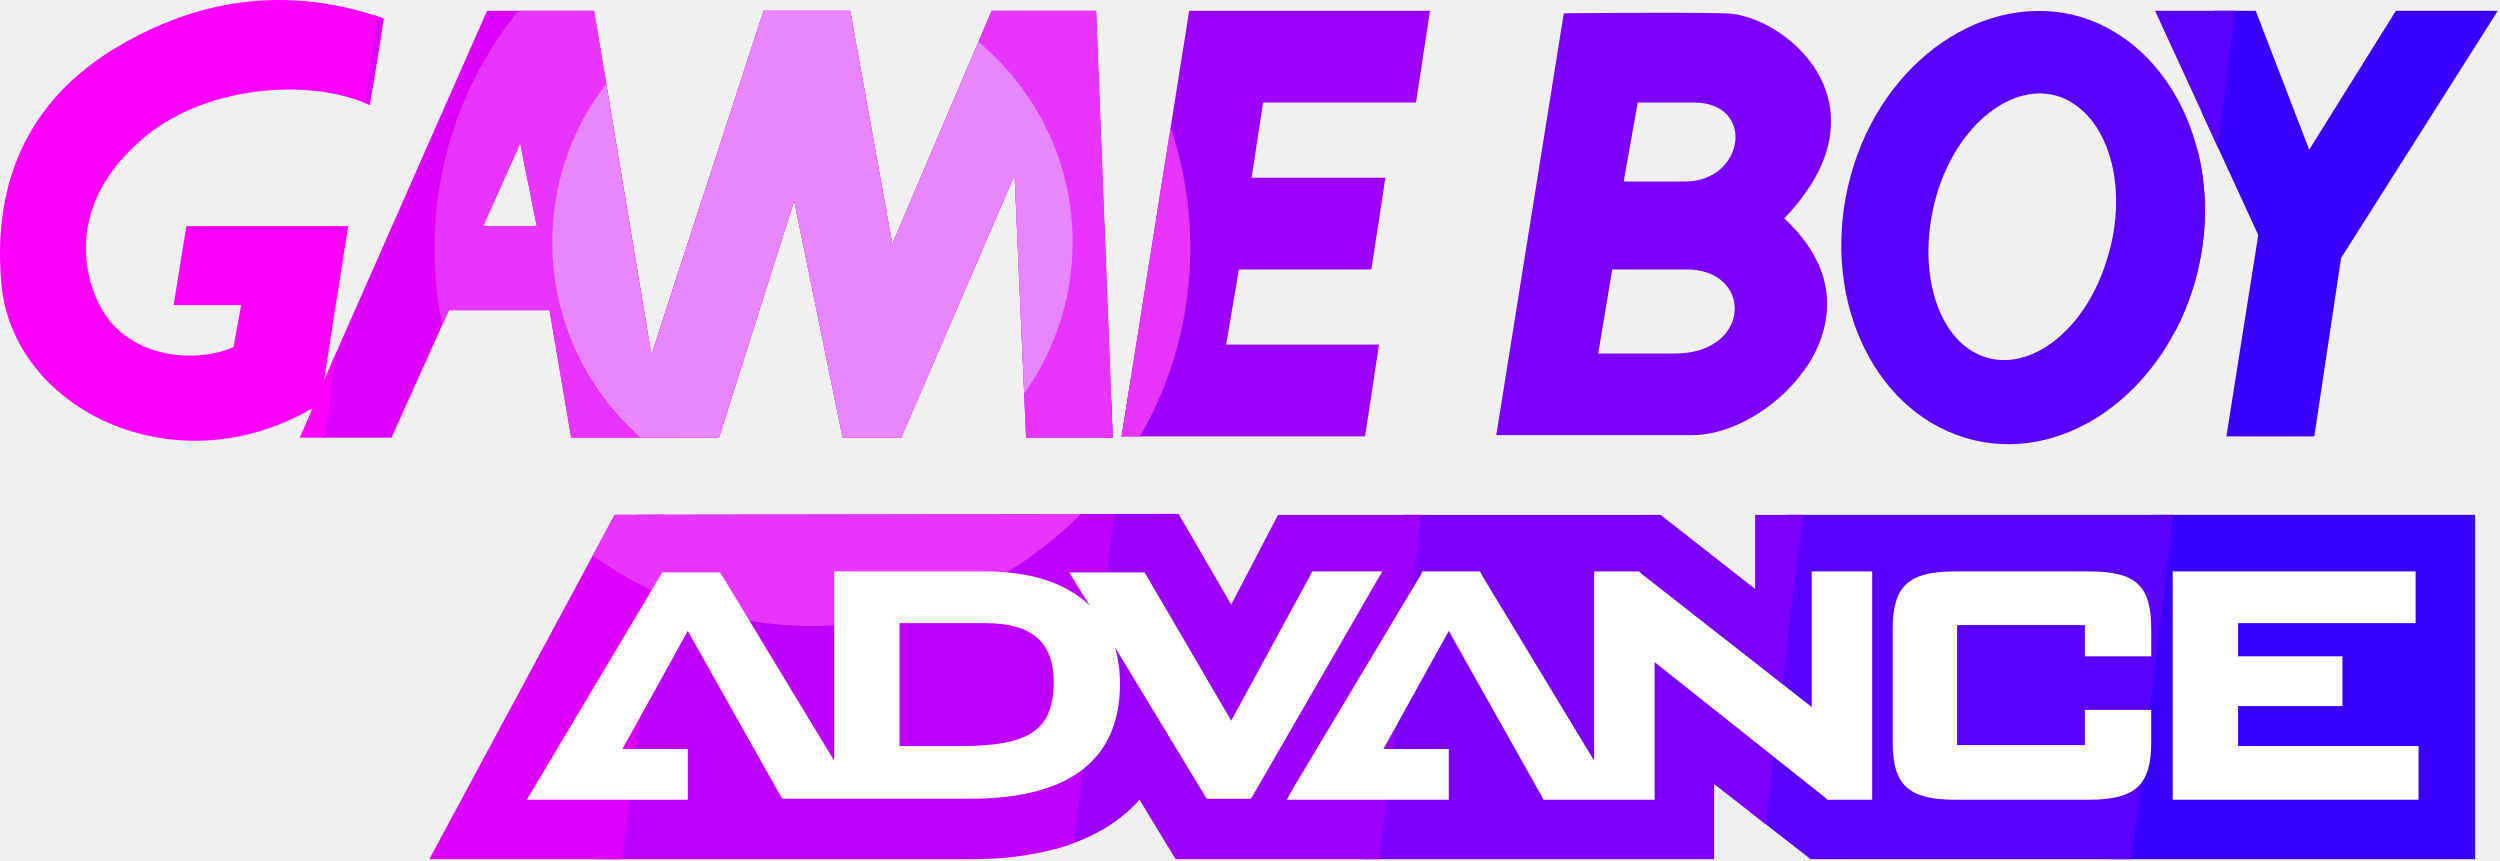
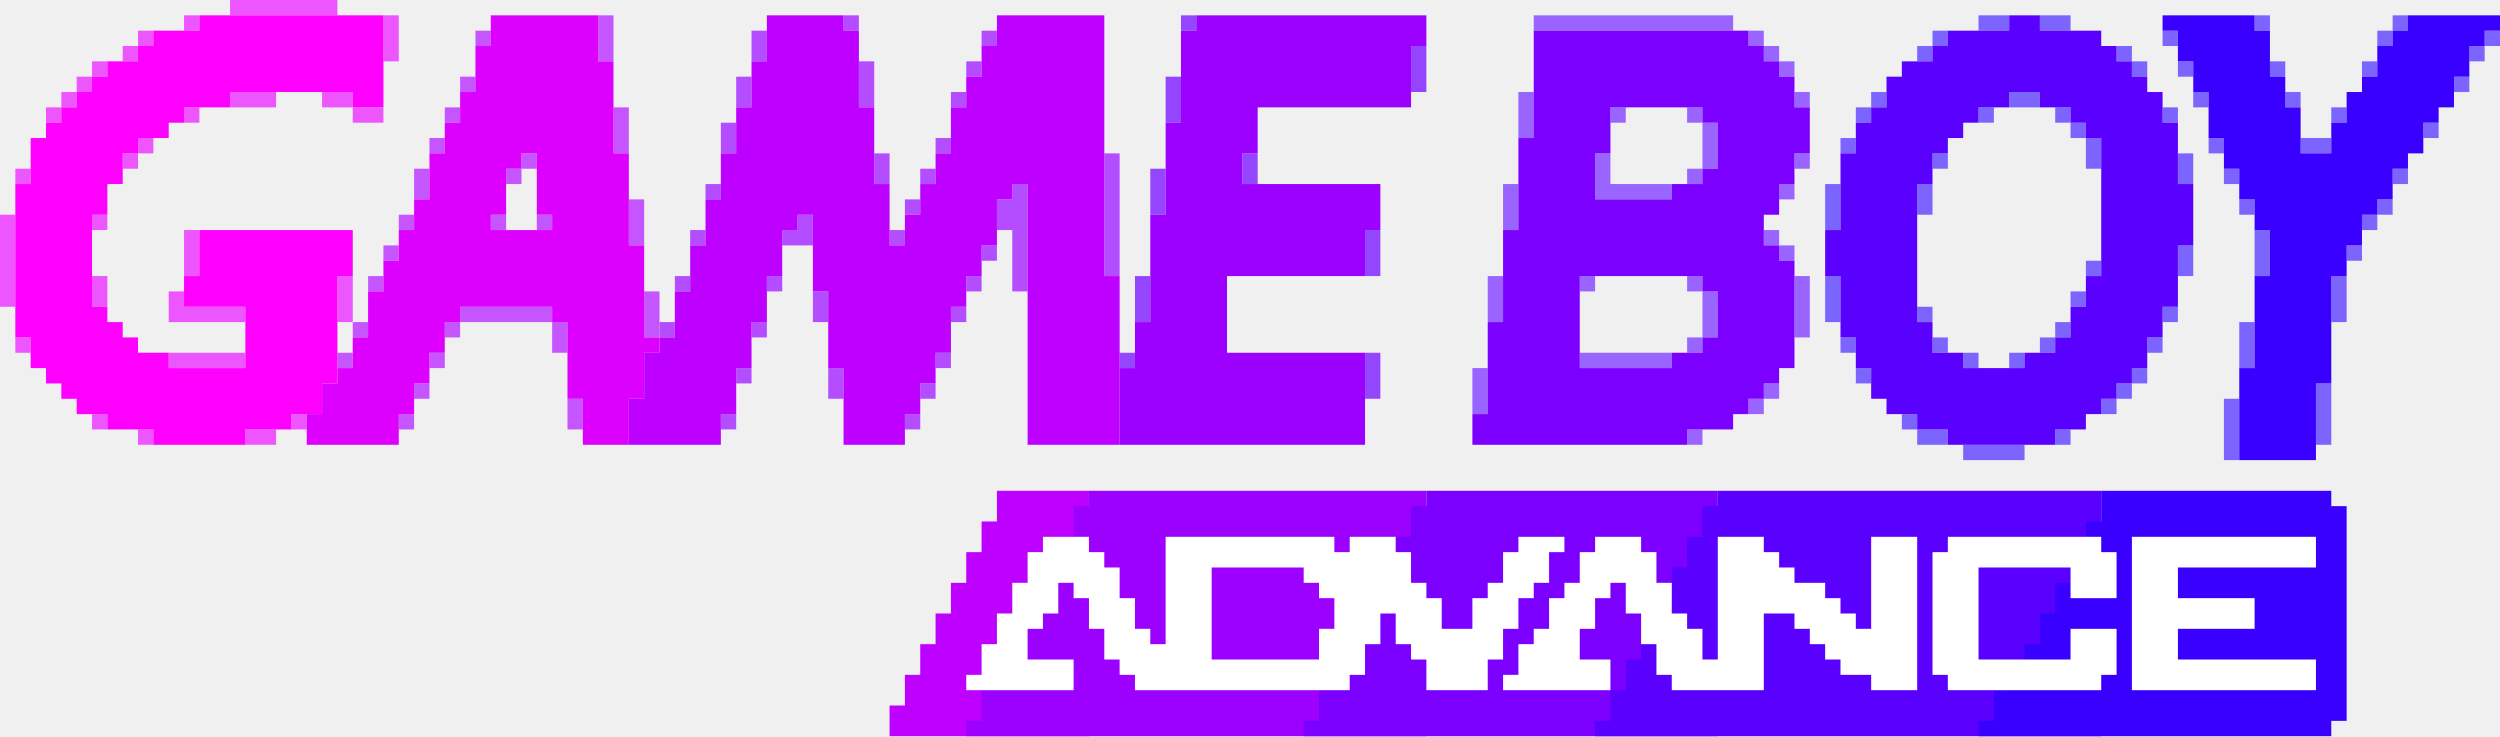
- <svg xmlns="http://www.w3.org/2000/svg" viewBox="0 0 561 193">
-   <g id="primary">
-     <path style="fill:#3900ff;" d="M473.669,192.811l9.423,-77.282l72.327,0l-0,77.282l-81.75,-0Zm19.416,-159.247c2.115,8.2 2.34,17.355 0.226,26.615c-1.157,5.068 -2.929,9.807 -5.192,14.119l4.966,-40.734Zm3.797,-31.144l9.296,-0l12.009,31.167l19.444,-31.167l22.875,-0l-35.17,55.472l-6.005,40.031l-19.73,0l7.149,-45.178l-12.652,-27.49l2.784,-22.835Z" />
-     <path style="fill:#5a00ff;" d="M392.808,182.294l8.14,-66.765l86.784,0l-9.422,77.282l-71.981,-0l-13.521,-10.517Zm15.047,-123.414c3.975,8.602 1.92,17.205 -2.94,24.114l2.94,-24.114Zm89.912,-25.654l-14.178,-30.806l17.934,-0l-3.756,30.806Zm-32.764,-29.948c21.445,5.147 34.312,30.595 28.308,56.901c-6.005,26.307 -28.594,43.749 -50.325,38.602c-21.732,-5.147 -34.313,-30.595 -28.308,-56.902c6.004,-26.306 28.593,-43.462 50.325,-38.601Zm7.434,56.044c5.433,-15.727 1.43,-32.311 -9.15,-37.172c-10.294,-4.575 -23.161,4.575 -28.308,20.301c-5.147,16.013 -1.143,32.597 9.15,37.172c10.294,4.575 23.161,-4.575 28.308,-20.301Z" />
-     <path style="fill:#7b00ff;" d="M305.833,192.811l9.423,-77.282l57.359,0l21.236,16.639l-0,-16.639l10.779,0l-8.459,69.38l-11.515,-8.956l-0,16.858l-78.823,-0Zm81.395,-189.819c13.153,0.286 37.743,20.301 13.153,46.036c24.019,22.017 -2.574,48.609 -20.588,48.609l-44.034,0l15.154,-94.645l-0.285,-0c-0,-0 26.02,-0.286 36.6,-0Zm-11.438,76.345c17.442,0 17.728,-19.158 2.288,-18.872l-16.299,0l-3.145,18.872l17.156,0Zm2.288,-38.601c13.439,-0 16.012,-17.729 2.001,-17.729l-12.581,0l-3.145,17.729l13.725,-0Z" />
-     <path style="fill:#9c00ff;" d="M248.155,98.209l1.165,-9.559l0.371,9.559l-1.536,0Zm-2.089,17.133l18.398,-0.032l11.822,20.361l10.509,-20.142l32.199,0l-9.423,77.282l-45.763,-0l-8.101,-13.355c-4.064,4.607 -10.141,8.626 -18.802,11.021l9.161,-75.135Zm5.627,-17.419l15.155,-95.503l54.042,-0l-3.145,20.587l-34.313,0l-2.573,16.871l30.023,-0l-3.145,20.587l-29.738,0l-2.859,16.871l34.312,-0l-3.145,20.587l-54.614,0Z" />
-     <path style="fill:#bd00ff;" d="M145.023,98.209l2.928,-24.013l23.393,-71.776l19.444,-0l9.436,52.327l22.303,-52.327l23.447,-0l3.717,95.789l-19.443,0l-2.574,-58.903l-25.448,58.903l-13.153,0l-10.866,-53.184l-16.87,53.184l-16.314,0Zm107.123,-0.286l-0.453,0l1.956,-12.328l-1.503,12.328Zm-109.234,17.598l107.111,-0.186l-8.999,73.814c-6.116,2.275 -13.755,3.662 -23.191,3.662l-84.344,-0l9.423,-77.29Z" />
-     <path style="fill:#de00ff;" d="M81.473,22.934l2.384,-19.553c0.755,0.237 1.514,0.489 2.278,0.755c-1.43,9.435 -3.145,19.443 -3.145,19.443c-0.493,-0.226 -0.999,-0.441 -1.517,-0.645Zm-3.549,29.113l0.159,-1.304l0.046,0l-0.205,1.304Zm-5.628,46.162l2.015,-16.526l34.985,-79.263l24.019,-0l12.867,77.203l11.558,-35.461l-6.59,54.047l-22.982,0l-4.861,-28.594l-22.589,0l-12.867,28.594l-15.555,0Zm67.32,94.602l-43.288,-0l41.596,-77.282l11.117,-0.019l-9.425,77.301Zm-31.178,-142.068l12.009,0l-3.717,-18.586l-8.292,18.586Z" />
-     <path style="fill:#f0f;" d="M72.971,98.209l-5.708,0l2.859,-6.576c0,-0 -0.286,-0 -0.572,0.286c-30.595,17.442 -66.337,-0 -69.197,-27.736c-2.287,-24.019 6.577,-41.747 25.163,-53.185c13.441,-8.12 33.462,-15.692 58.991,-7.41l-2.391,19.608c-13.839,-5.819 -36.871,-3.655 -50.309,8.104c-16.871,14.582 -13.153,30.595 -9.15,37.743c6.29,11.438 21.159,12.582 29.737,8.865l1.716,-9.436l-15.155,-0l2.859,-17.729l36.315,0l-5.433,34.599l2.547,-5.771l-2.272,18.638Z" />
+ <svg xmlns="http://www.w3.org/2000/svg" width="100%" height="100%" viewBox="0 0 377 111">
+   <g id="GAMEBOY">
+     <g id="gb-aliasing">
+       <path style="fill:#ed55ff;" d="M60.135,9.252l-2.313,-0l0,-6.939l2.313,-0l-0,6.939Zm-39.319,-2.313l-0,2.313l-2.313,-0l0,-2.313l2.313,-0Zm-0,-0l-0,-2.313l2.313,-0l-0,2.313l-2.313,-0Zm-9.252,6.938l0,-2.313l2.313,0l0,2.313l-2.313,0Zm-2.312,2.313l-0,-2.313l2.312,0l0,2.313l-2.312,0Zm-0,0l-0,2.313l-2.313,0l-0,-2.313l2.313,0Zm4.625,-4.626l0,-2.312l2.313,-0l0,2.312l-2.313,0Zm39.319,4.626l-4.625,0l-0,-2.313l4.625,0l0,2.313Zm0,0l4.626,0l0,2.313l-4.626,0l0,-2.313Zm-32.38,6.939l-0,-2.313l2.313,-0l-0,2.313l-2.313,-0Zm-0,-0l-0,2.313l-2.313,-0l0,-2.313l2.313,-0Zm-18.503,23.129l-2.313,-0l-0,-13.878l2.313,0l-0,13.878Zm27.754,-4.626l-2.312,-0l-0,-6.939l2.312,0l0,6.939Zm-13.877,4.626l-2.313,-0l0,-4.626l2.313,-0l0,4.626Zm37.006,2.313l-2.313,-0l0,-6.939l2.313,-0l0,6.939Zm-25.441,-2.313l9.251,-0l0,2.313l-11.564,-0l-0,-4.626l2.313,-0l-0,2.313Zm6.938,-43.945l0,-2.313l16.19,0l0,2.313l-16.19,-0Zm-6.938,2.313l-0,-2.313l2.312,-0l0,2.313l-2.312,-0Zm6.938,11.564l0,-2.313l6.939,0l-0,2.313l-6.939,0Zm-6.938,2.313l-0,-2.313l2.312,0l0,2.313l-2.312,0Zm-25.442,9.252l-0,-2.313l2.313,-0l-0,2.313l-2.313,-0Zm11.564,6.938l0,-2.313l2.313,0l0,2.313l-2.313,0Zm-11.564,18.503l-0,-2.313l2.313,0l-0,2.313l-2.313,0Zm23.129,2.313l-0,-2.313l11.564,0l0,2.313l-11.564,0Zm-11.565,9.252l0,-2.313l2.313,-0l0,2.313l-2.313,-0Zm30.068,-0l-0,-2.313l2.313,-0l-0,2.313l-2.313,-0Zm-23.129,2.313l-0,-2.313l2.313,-0l-0,2.313l-2.313,-0Zm16.19,-0l0,-2.313l4.626,-0l-0,2.313l-4.626,-0Z" />
+       <path style="fill:#c555ff;" d="M92.515,9.252l-2.313,-0l0,-6.939l2.313,-0l0,6.939Zm2.313,13.877l-2.313,-0l0,-6.939l2.313,0l0,6.939Zm-16.19,2.313l0,2.313l-2.313,-0l0,-2.313l2.313,-0Zm0,-0l0,-2.313l2.313,-0l-0,2.313l-2.313,-0Zm-13.877,4.625l-2.313,0l-0,-4.625l2.313,-0l-0,4.625Zm32.38,6.939l-2.313,0l0,-6.939l2.313,0l0,6.939Zm2.313,13.877l-2.313,0l0,-6.938l2.313,-0l-0,6.938Zm-30.067,-2.312l-0,2.312l-2.313,0l-0,-2.312l2.313,-0Zm13.877,-0l2.313,-0l-0,4.625l-2.313,0l-0,-4.625Zm-13.877,-0l-0,-2.313l13.877,-0l-0,2.313l-13.877,-0Zm18.503,16.19l-2.313,-0l-0,-4.626l2.313,-0l-0,4.626Zm-16.191,-57.822l0,-2.313l2.313,-0l0,2.313l-2.313,-0Zm-2.312,6.938l-0,-2.313l2.312,0l0,2.313l-2.312,0Zm-2.313,4.626l-0,-2.313l2.313,0l-0,2.313l-2.313,0Zm-2.313,4.626l-0,-2.313l2.313,-0l-0,2.313l-2.313,-0Zm-4.626,11.564l-0,-2.313l2.313,0l-0,2.313l-2.313,0Zm13.877,0l0,-2.313l2.313,0l0,2.313l-2.313,0Zm6.939,0l-0,-2.313l2.313,0l-0,2.313l-2.313,0Zm-23.129,4.626l0,-2.313l2.313,0l-0,2.313l-2.313,0Zm-2.313,4.626l0,-2.313l2.313,-0l0,2.313l-2.313,-0Zm-2.313,6.938l0,-2.312l2.313,-0l0,2.312l-2.313,0Zm-2.313,4.626l0,-2.313l2.313,0l0,2.313l-2.313,0Zm13.878,0l-0,-2.313l2.313,0l-0,2.313l-2.313,0Zm-2.313,4.626l-0,-2.313l2.313,0l-0,2.313l-2.313,-0Zm-2.313,4.626l-0,-2.313l2.313,-0l-0,2.313l-2.313,-0Z" />
+       <path style="fill:#b44dff;" d="M115.644,9.252l-2.313,-0l0,-4.626l2.313,-0l0,4.626Zm16.19,6.938l-2.313,0l0,-6.938l2.313,-0l0,6.938Zm-18.503,0l-2.313,0l0,-4.626l2.313,0l0,4.626Zm-2.313,6.939l-2.312,-0l-0,-4.626l2.312,0l0,4.626Zm23.129,4.626l-2.313,-0l0,-4.626l2.313,-0l0,4.626Zm34.693,13.877l-2.312,-0l-0,-18.503l2.312,-0l0,18.503Zm-16.19,-11.565l0,-2.312l2.313,-0l0,16.19l-2.313,-0l0,-9.252l-2.313,0l0,-4.626l2.313,0Zm-32.38,4.626l-0,-2.313l2.313,0l-0,4.626l-4.626,0l0,-2.313l2.313,0Zm4.626,13.878l-2.313,-0l-0,-4.626l2.313,-0l-0,4.626Zm2.313,11.564l-2.313,-0l-0,-4.626l2.313,0l-0,4.626Zm-0,-55.509l-0,-2.313l2.312,-0l0,2.313l-2.312,-0Zm20.816,2.313l-0,-2.313l2.312,-0l0,2.313l-2.312,-0Zm-2.313,4.625l-0,-2.312l2.313,-0l-0,2.312l-2.313,0Zm-2.313,4.626l-0,-2.313l2.313,0l-0,2.313l-2.313,0Zm-2.313,6.939l-0,-2.313l2.313,-0l-0,2.313l-2.313,-0Zm-2.313,4.626l0,-2.313l2.313,-0l-0,2.313l-2.313,-0Zm-32.38,2.312l-0,-2.312l2.313,-0l-0,2.312l-2.313,0Zm30.067,2.313l0,-2.313l2.313,0l0,2.313l-2.313,0Zm-32.38,4.626l-0,-2.313l2.313,0l-0,2.313l-2.313,0Zm30.067,0l0,-2.313l2.313,0l0,2.313l-2.313,0Zm13.878,2.313l-0,-2.313l2.312,0l0,2.313l-2.312,0Zm-46.258,4.626l-0,-2.313l2.313,-0l-0,2.313l-2.313,-0Zm13.877,-0l0,-2.313l2.313,-0l0,2.313l-2.313,-0Zm30.068,-0l-0,-2.313l2.313,-0l-0,2.313l-2.313,-0Zm-2.313,4.626l-0,-2.313l2.313,-0l-0,2.313l-2.313,-0Zm-43.945,2.312l-0,-2.312l2.313,-0l-0,2.312l-2.313,0Zm13.877,0l0,-2.312l2.313,-0l0,2.312l-2.313,0Zm27.755,4.626l-0,-2.313l2.313,0l-0,2.313l-2.313,0Zm-30.068,2.313l0,-2.313l2.313,0l0,2.313l-2.313,0Zm27.755,2.313l0,-2.313l2.313,0l-0,2.313l-2.313,-0Zm-30.067,4.626l-0,-2.313l2.312,-0l0,2.313l-2.312,-0Zm27.754,-0l0,-2.313l2.313,-0l0,2.313l-2.313,-0Z" />
+       <path style="fill:#9446ff;" d="M215.098,13.877l-2.313,0l0,-6.938l2.313,-0l0,6.938Zm-37.006,4.626l-2.313,0l0,-6.939l2.313,0l0,6.939Zm11.564,9.252l-2.312,-0l-0,-4.626l2.312,-0l0,4.626Zm-13.877,4.625l-2.313,0l0,-6.938l2.313,-0l0,6.938Zm32.381,9.252l-2.313,-0l-0,-6.939l2.313,0l-0,6.939Zm-34.694,6.939l-2.313,-0l0,-6.939l2.313,-0l0,6.939Zm34.694,11.564l-2.313,-0l-0,-6.939l2.313,0l-0,6.939Zm-30.068,-55.509l0,-2.313l2.313,-0l-0,2.313l-2.313,-0Zm-9.252,50.883l0,-2.313l2.313,0l0,2.313l-2.313,0Z" />
+       <path style="fill:#9964ff;" d="M265.982,6.939l2.312,-0l0,2.313l-2.312,-0l-0,-2.313Zm2.312,2.313l2.313,-0l0,2.312l-2.313,0l0,-2.312Zm-2.312,-2.313l-2.313,-0l-0,-2.313l2.313,-0l-0,2.313Zm-34.694,13.877l-2.313,-0l0,-6.939l2.313,0l0,6.939Zm25.442,-2.313l-2.313,0l0,-2.313l2.313,0l0,2.313Zm0,6.939l0,2.313l-2.313,-0l0,-2.313l2.313,-0Zm0,-6.939l2.313,0l-0,6.939l-2.313,-0l0,-6.939Zm-13.877,9.252l9.251,-0l0,2.312l-11.564,0l-0,-6.938l2.313,-0l-0,4.626Zm-13.878,6.938l-2.312,0l-0,-6.938l2.312,-0l0,6.938Zm39.319,2.313l-2.312,0l-0,-2.313l2.312,0l0,2.313Zm0,0l2.313,0l0,2.313l-2.313,0l0,-2.313Zm-41.631,11.565l-2.313,-0l-0,-6.939l2.313,-0l-0,6.939Zm30.067,-4.626l-2.313,-0l0,-2.313l2.313,-0l0,2.313Zm0,6.938l0,2.313l-2.313,0l0,-2.313l2.313,0Zm0,-6.938l2.313,-0l-0,6.938l-2.313,0l0,-6.938Zm16.19,6.938l-2.313,0l0,-9.251l2.313,-0l0,9.251Zm-48.57,11.565l-2.313,-0l-0,-6.939l2.313,0l-0,6.939Zm41.632,-2.313l-0,2.313l-2.313,-0l-0,-2.313l2.313,-0Zm-0,-0l-0,-2.313l2.312,0l0,2.313l-2.312,-0Zm-34.694,-55.509l0,-2.313l30.068,-0l-0,2.313l-30.068,-0Zm39.319,11.564l0,-2.313l2.313,0l0,2.313l-2.313,0Zm-27.754,2.313l-0,-2.313l2.313,0l-0,2.313l-2.313,0Zm27.754,6.939l0,-2.313l2.313,-0l0,2.313l-2.313,-0Zm-2.313,4.625l0,-2.312l2.313,-0l0,2.312l-2.313,0Zm-30.067,13.878l-0,-2.313l2.313,-0l-0,2.313l-2.313,-0Zm-0,11.564l-0,-2.313l13.877,0l0,2.313l-13.877,0Zm16.19,11.565l0,-2.313l2.313,-0l0,2.313l-2.313,-0Z" />
+       <path style="fill:#7c64ff;" d="M360.81,4.626l-0,-2.313l2.313,-0l-0,2.313l-2.313,-0Zm-0,-0l-0,2.313l-2.313,-0l-0,-2.313l2.313,-0Zm-69.387,2.313l0,2.313l-2.313,-0l0,-2.313l2.313,-0Zm0,-0l0,-2.313l2.313,-0l0,2.313l-2.313,-0Zm83.264,-0l0,-2.313l2.313,-0l-0,2.313l-2.313,-0Zm0,-0l0,2.313l-2.313,-0l0,-2.313l2.313,-0Zm-53.196,2.313l2.313,-0l-0,2.312l-2.313,0l-0,-2.312Zm-0,-0l-2.313,-0l-0,-2.313l2.313,-0l-0,2.313Zm-39.319,6.938l-0,-2.313l2.313,0l-0,2.313l-2.313,0Zm-0,0l-0,2.313l-2.313,0l-0,-2.313l2.313,0Zm32.38,4.626l2.313,-0l0,4.626l-2.313,-0l0,-4.626Zm-2.313,-2.313l2.313,0l0,2.313l-2.313,-0l0,-2.313Zm0,0l-2.313,0l0,-2.313l2.313,0l0,2.313Zm18.503,9.252l-2.313,-0l0,-4.626l2.313,-0l0,4.626Zm-53.196,6.938l-2.313,0l0,-6.938l2.313,-0l0,6.938Zm13.877,-2.313l-2.313,0l0,-4.625l2.313,-0l0,4.625Zm67.074,0l-0,2.313l-2.313,0l0,-2.313l2.313,0Zm-0,0l-0,-2.313l2.313,0l-0,2.313l-2.313,0Zm-16.19,9.252l-2.313,-0l-0,-6.939l2.313,0l-0,6.939Zm-11.565,-0l-2.313,-0l0,-4.626l2.313,0l0,4.626Zm-53.196,6.939l-2.313,-0l0,-6.939l2.313,-0l0,6.939Zm76.325,-0l-2.313,-0l0,-6.939l2.313,-0l0,6.939Zm-43.945,2.312l0,2.313l-2.313,0l0,-2.313l2.313,0Zm0,0l0,-2.312l2.313,-0l0,2.312l-2.313,0Zm30.068,4.626l-2.313,0l-0,-6.938l2.313,-0l-0,6.938Zm-20.816,4.626l-0,2.313l-2.313,-0l0,-2.313l2.313,-0Zm2.313,-2.313l-0,-2.313l2.313,0l-0,2.313l-2.313,0Zm-2.313,2.313l-0,-2.313l2.313,0l-0,2.313l-2.313,-0Zm32.38,6.939l-2.313,-0l0,-9.252l2.313,0l0,9.252Zm-13.877,2.313l-2.313,-0l0,-9.252l2.313,-0l-0,9.252Zm-48.571,-4.626l-2.312,-0l-0,-2.313l2.312,-0l0,2.313Zm0,-0l4.626,-0l0,2.313l-4.626,-0l0,-2.313Zm9.252,-60.135l-0,-2.313l4.626,-0l-0,2.313l-4.626,-0Zm9.251,-0l0,-2.313l4.626,-0l0,2.313l-4.626,-0Zm32.381,-0l-0,-2.313l2.313,-0l-0,2.313l-2.313,-0Zm-13.877,2.313l-0,-2.313l2.312,-0l0,2.313l-2.312,-0Zm2.312,4.625l0,-2.312l2.313,-0l0,2.312l-2.313,0Zm13.878,0l-0,-2.312l2.313,-0l-0,2.312l-2.313,0Zm13.877,0l0,-2.312l2.313,-0l-0,2.312l-2.313,0Zm13.877,2.313l0,-2.313l2.313,0l0,2.313l-2.313,0Zm-67.073,2.313l-0,-2.313l4.625,0l0,2.313l-4.625,0Zm27.754,0l0,-2.313l2.313,0l0,2.313l-2.313,0Zm13.878,0l-0,-2.313l2.313,0l-0,2.313l-2.313,0Zm-46.258,2.313l-0,-2.313l2.313,0l-0,2.313l-2.313,0Zm27.755,0l-0,-2.313l2.312,0l0,2.313l-2.312,0Zm25.441,0l0,-2.313l2.313,0l0,2.313l-2.313,0Zm13.878,2.313l-0,-2.313l2.312,0l0,2.313l-2.312,-0Zm-87.89,2.313l0,-2.313l2.313,-0l-0,2.313l-2.313,-0Zm55.509,-0l0,-2.313l2.313,-0l0,2.313l-2.313,-0Zm13.878,-0l-0,-2.313l4.625,-0l0,2.313l-4.625,-0Zm-55.51,2.313l0,-2.313l2.313,-0l0,2.313l-2.313,-0Zm43.945,2.313l0,-2.313l2.313,-0l-0,2.313l-2.313,-0Zm25.442,-0l-0,-2.313l2.313,-0l-0,2.313l-2.313,-0Zm-23.129,4.625l-0,-2.313l2.313,0l-0,2.313l-2.313,0Zm16.19,6.939l0,-2.313l2.313,0l0,2.313l-2.313,0Zm-39.319,2.313l0,-2.313l2.313,0l0,2.313l-2.313,-0Zm-2.313,4.626l0,-2.313l2.313,-0l0,2.313l-2.313,-0Zm-23.129,2.313l0,-2.313l2.313,-0l0,2.313l-2.313,-0Zm37.007,-0l-0,-2.313l2.312,-0l0,2.313l-2.312,-0Zm-48.571,4.625l0,-2.313l2.313,0l-0,2.313l-2.313,0Zm13.877,0l0,-2.313l2.313,0l0,2.313l-2.313,0Zm32.381,0l-0,-2.313l2.313,0l-0,2.313l-2.313,0Zm-27.755,2.313l0,-2.313l2.313,0l-0,2.313l-2.313,0Zm6.939,0l-0,-2.313l2.313,0l-0,2.313l-2.313,0Zm-23.129,2.313l-0,-2.313l2.313,0l-0,2.313l-2.313,0Zm30.067,9.252l0,-2.313l2.313,-0l0,2.313l-2.313,-0Zm-13.877,2.313l0,-2.313l9.252,-0l-0,2.313l-9.252,-0Z" />
+     </g>
+     <g id="gb-txt">
+       <path style="fill:#f0f;" d="M4.626,27.755l-0,-6.939l2.313,-0l-0,-2.313l2.313,0l-0,-2.313l2.312,0l0,-2.313l2.313,0l0,-2.313l2.313,0l0,-2.312l4.626,-0l-0,-2.313l2.313,-0l-0,-2.313l6.938,-0l0,-2.313l27.755,-0l0,13.877l-4.626,0l0,-2.313l-18.503,0l0,2.313l-6.938,0l-0,2.313l-2.313,0l-0,2.313l-4.626,-0l-0,2.313l-2.313,-0l0,4.626l-2.313,-0l0,4.625l-2.313,0l0,13.878l2.313,-0l0,2.313l2.313,-0l0,2.312l2.313,0l-0,2.313l4.626,0l-0,2.313l11.564,0l0,-9.251l-9.251,-0l-0,-4.626l2.312,-0l0,-6.939l23.129,0l0,6.939l-2.313,-0l0,16.19l-2.312,0l-0,4.626l-4.626,-0l-0,2.313l-6.939,-0l0,2.313l-13.877,-0l-0,-2.313l-6.939,-0l0,-2.313l-4.626,-0l0,-2.313l-2.312,-0l-0,-2.313l-2.313,0l-0,-2.313l-2.313,0l-0,-4.626l-2.313,0l-0,-23.128l2.313,-0Z" />
+       <path style="fill:#de00ff;" d="M48.571,62.448l-0,-4.626l2.312,0l0,-2.313l2.313,0l0,-4.626l2.313,0l0,-6.938l2.313,-0l0,-4.626l2.313,0l-0,-4.626l2.313,0l-0,-4.626l2.313,0l-0,-6.938l2.313,-0l-0,-4.626l2.313,0l-0,-4.626l2.312,0l0,-6.938l2.313,-0l0,-4.626l16.19,-0l0,6.939l2.313,-0l0,13.877l2.313,-0l0,13.877l2.313,0l0,13.877l2.313,0l-0,2.313l-2.313,0l0,6.939l-2.313,-0l0,6.939l-6.938,-0l-0,-6.939l-2.313,-0l-0,-11.564l-2.313,-0l-0,-2.313l-13.877,-0l-0,2.313l-2.313,-0l-0,4.625l-2.313,0l-0,4.626l-2.313,0l-0,4.626l-2.313,-0l-0,4.626l-13.877,-0l-0,-4.626l2.313,-0Zm34.693,-27.755l-0,-2.313l-2.313,0l-0,-9.251l-2.313,-0l0,2.313l-2.313,-0l0,6.938l-2.313,0l0,2.313l9.252,0Z" />
+       <path style="fill:#bd00ff;" d="M97.141,60.135l0,-6.939l2.313,0l-0,-2.313l2.313,0l-0,-6.938l2.313,-0l-0,-6.939l2.313,0l-0,-6.939l2.313,0l-0,-6.938l2.312,-0l0,-6.939l2.313,0l0,-6.938l2.313,-0l0,-6.939l11.565,-0l-0,2.313l2.312,-0l0,11.564l2.313,0l0,11.565l2.313,-0l0,9.251l2.313,0l0,-4.626l2.313,0l0,-4.625l2.313,-0l-0,-4.626l2.313,-0l-0,-6.939l2.313,0l-0,-4.626l2.313,0l-0,-4.625l2.312,-0l0,-4.626l16.191,-0l-0,39.319l2.312,-0l0,25.442l-13.877,-0l0,-39.319l-2.313,-0l0,2.312l-2.313,0l0,6.939l-2.312,0l-0,4.626l-2.313,-0l-0,4.626l-2.313,-0l-0,6.938l-2.313,0l-0,4.626l-2.313,0l0,4.626l-2.313,-0l0,4.626l-9.251,-0l-0,-11.565l-2.313,0l-0,-11.564l-2.313,-0l-0,-11.565l-2.313,0l-0,2.313l-2.313,0l0,6.939l-2.313,-0l0,6.939l-2.313,-0l0,6.938l-2.313,0l0,6.939l-2.312,-0l-0,4.626l-13.878,-0l0,-6.939l2.313,-0Z" />
+       <path style="fill:#9c00ff;" d="M171.153,55.509l0,-6.938l2.313,-0l0,-16.191l2.313,0l0,-13.877l2.313,0l0,-13.877l2.313,-0l-0,-2.313l34.693,-0l0,4.626l-2.313,-0l0,9.251l-23.129,0l0,6.939l-2.312,-0l-0,4.626l20.816,-0l-0,6.938l-2.313,0l-0,6.939l-20.816,-0l-0,11.564l20.816,0l-0,13.878l-37.007,-0l0,-11.565l2.313,0Z" />
+       <path style="fill:#7b00ff;" d="M224.35,62.448l-0,-13.877l2.313,-0l-0,-13.878l2.312,0l0,-13.877l2.313,-0l0,-16.19l32.381,-0l-0,2.313l2.313,-0l-0,2.313l2.312,-0l0,2.312l2.313,0l0,4.626l2.313,0l0,6.939l-2.313,-0l0,4.626l-2.313,-0l0,4.625l-2.312,0l-0,4.626l2.312,0l0,2.313l2.313,0l0,16.19l-2.313,0l0,2.313l-2.312,0l-0,2.313l-2.313,-0l-0,2.313l-2.313,-0l-0,2.313l-6.939,-0l0,2.313l-32.38,-0l-0,-4.626l2.313,-0Zm27.754,-6.939l0,-2.313l4.626,0l0,-2.313l2.313,0l-0,-6.938l-2.313,-0l0,-2.313l-18.503,-0l-0,13.877l13.877,0Zm0,-25.442l0,-2.312l4.626,-0l0,-2.313l2.313,-0l-0,-6.939l-2.313,0l0,-2.313l-13.877,0l-0,6.939l-2.313,-0l-0,6.938l11.564,0Z" />
+       <path style="fill:#5a00ff;" d="M277.546,34.693l0,-11.564l2.313,-0l-0,-4.626l2.313,0l-0,-2.313l2.313,0l-0,-4.626l2.313,0l-0,-2.312l4.625,-0l0,-2.313l2.313,-0l0,-2.313l9.252,-0l-0,-2.313l4.625,-0l0,2.313l9.252,-0l0,2.313l2.313,-0l-0,2.313l2.313,-0l-0,2.312l2.313,0l-0,2.313l2.313,0l-0,4.626l2.312,0l0,9.252l2.313,-0l0,9.251l-2.313,0l0,9.252l-2.312,-0l-0,4.625l-2.313,0l-0,4.626l-2.313,0l-0,2.313l-2.313,0l-0,2.313l-2.313,-0l0,2.313l-2.313,-0l0,2.313l-4.626,-0l0,2.313l-16.19,-0l0,-2.313l-4.626,-0l0,-2.313l-4.625,-0l-0,-2.313l-2.313,-0l-0,-4.626l-2.313,0l-0,-4.626l-2.313,0l0,-9.251l-2.313,-0l0,-6.939l2.313,0Zm11.564,13.878l2.313,-0l0,4.625l4.626,0l0,2.313l9.252,0l-0,-2.313l4.625,0l0,-2.313l2.313,0l0,-4.625l2.313,-0l0,-4.626l2.313,-0l0,-20.816l-2.313,-0l0,-2.313l-2.313,0l0,-2.313l-4.626,0l0,-2.313l-4.625,0l-0,2.313l-4.626,0l-0,2.313l-2.313,0l0,2.313l-2.313,-0l0,2.313l-2.313,-0l0,4.626l-2.313,-0l0,20.816Z" />
+       <path style="fill:#3900ff;" d="M339.994,4.626l2.313,-0l-0,6.938l2.313,0l-0,4.626l2.313,0l-0,6.939l4.625,-0l0,-4.626l2.313,0l0,-4.626l2.313,0l0,-2.313l2.313,0l-0,-4.625l2.313,-0l-0,-2.313l2.313,-0l-0,-2.313l13.877,-0l-0,2.313l-2.313,-0l0,2.313l-2.313,-0l0,4.625l-2.313,0l0,4.626l-2.313,0l0,2.313l-2.312,0l-0,4.626l-2.313,-0l-0,2.313l-2.313,-0l-0,4.625l-2.313,0l-0,2.313l-2.313,0l0,4.626l-2.313,0l0,4.626l-2.313,-0l0,16.19l-2.313,0l0,11.565l-11.564,-0l-0,-13.878l2.313,0l-0,-13.877l2.313,-0l-0,-6.939l-2.313,0l-0,-4.626l-2.313,0l-0,-4.625l-2.313,-0l0,-4.626l-2.313,-0l0,-6.939l-2.313,0l0,-4.625l-2.313,-0l0,-4.626l-2.312,-0l-0,-2.313l13.877,-0l-0,2.313Z" />
+     </g>
  </g>
-   <g id="shine">
-     <path style="fill:#e734ff;" d="M99.241,72.897c-1.148,-5.56 -1.752,-11.319 -1.752,-17.217c0,-20.166 7.054,-38.698 18.826,-53.26l17,-0l12.867,77.203l25.162,-77.203l19.444,-0l9.436,52.327l22.303,-52.327l23.447,-0l3.717,95.789l-19.443,0l-2.574,-58.903l-25.448,58.903l-13.153,0l-10.866,-53.184l-16.87,53.184l-33.169,0l-4.861,-28.594l-22.589,0l-1.477,3.282Zm156.6,25.026l-4.148,0l10.998,-69.308c2.865,8.501 4.417,17.603 4.417,27.065c0,15.376 -4.101,29.802 -11.267,42.243Zm-122.841,26.755l4.924,-9.149l104.62,-0.181c-15.374,15.521 -36.695,25.141 -60.245,25.141c-18.38,0 -35.402,-5.859 -49.299,-15.811Zm-24.562,-73.935l12.009,0l-3.717,-18.586l-8.292,18.586Z" />
-     <path style="fill:#e786ff;" d="M143.79,98.209c-12.172,-10.703 -19.858,-26.388 -19.858,-43.854c-0,-13.389 4.516,-25.731 12.108,-35.585l10.142,60.853l25.162,-77.203l19.444,-0l9.436,52.327l19.328,-45.346c12.915,10.712 21.146,26.88 21.146,44.954c0,12.653 -4.033,24.37 -10.884,33.937l-2.14,-48.986l-25.448,58.903l-13.153,0l-10.866,-53.184l-16.87,53.184l-17.547,0Z" />
+   <g id="ADVANCE">
+     <g id="adv-bg">
+       <path style="fill:#bd00ff;" d="M136.46,106.393l0,-4.626l2.313,-0l0,-4.626l2.313,0l-0,-4.626l2.313,0l-0,-4.625l2.313,-0l-0,-4.626l2.313,-0l-0,-4.626l2.312,0l0,-4.626l13.878,0l-0,37.006l-30.068,0l0,-4.625l2.313,-0Z" />
+       <path style="fill:#9c00ff;" d="M148.025,108.706l-0,-4.626l2.312,-0l0,-4.626l2.313,-0l0,-4.626l2.313,0l0,-4.626l2.313,0l0,-4.625l2.313,-0l-0,-4.626l2.313,-0l-0,-4.626l2.313,0l-0,-2.313l50.883,0l0,37.006l-69.386,0l-0,-2.312l2.313,-0Z" />
+       <path style="fill:#7b00ff;" d="M198.908,108.706l-0,-4.626l2.313,-0l-0,-4.626l2.313,-0l-0,-4.626l2.313,0l-0,-4.626l2.313,0l-0,-4.625l2.312,-0l0,-4.626l2.313,-0l0,-4.626l2.313,0l0,-2.313l43.945,0l-0,37.006l-62.448,0l0,-2.312l2.313,-0Z" />
+       <path style="fill:#5a00ff;" d="M242.853,108.706l-0,-4.626l2.313,-0l-0,-4.626l2.313,-0l-0,-4.626l2.312,0l0,-4.626l2.313,0l0,-4.625l2.313,-0l0,-4.626l2.313,-0l0,-4.626l2.313,0l0.005,-2.313l57.817,0l0,37.006l-76.325,0l-0,-2.312l2.313,-0Z" />
+       <path style="fill:#3900ff;" d="M300.675,108.706l-0,-4.626l2.313,-0l-0,-2.313l16.19,-0l-13.877,-0l-0,-4.626l2.312,0l0,-4.626l2.313,0l0,-4.625l2.313,-0l0,-4.626l2.313,-0l0,-4.626l2.313,0l0,-4.626l34.693,0l0,2.313l2.313,0l0,32.381l-2.313,-0l0,2.312l-53.196,0l-0,-2.312l2.313,-0Z" />
+     </g>
+     <path id="adv-txt" style="fill:#fff;" d="M148.025,101.767l-0,-4.626l2.312,0l0,-4.626l2.313,0l0,-4.625l2.313,-0l0,-4.626l2.313,-0l0,-2.313l6.939,-0l-0,2.313l2.313,-0l-0,2.313l2.312,-0l0,4.625l2.313,0l0,4.626l2.313,0l0,2.313l2.313,0l0,-16.19l25.442,-0l-0,2.313l2.313,-0l-0,-2.313l6.938,-0l0,2.313l2.313,-0l0,4.626l2.313,-0l0,2.312l2.313,0l0,4.626l4.626,0l-0,-4.626l2.313,0l-0,-2.312l2.313,-0l-0,-4.626l2.312,-0l0,-2.313l6.939,-0l0,2.313l-2.313,-0l0,4.626l-2.313,-0l0,2.312l-2.313,0l0,4.626l-2.312,0l-0,4.626l-2.313,-0l-0,4.626l-9.252,-0l0,-4.626l-2.313,-0l0,-2.313l-2.313,0l0,-4.626l-2.312,0l-0,4.626l-2.313,0l-0,4.626l-2.313,-0l-0,2.313l-32.381,-0l0,-2.313l-2.313,-0l0,-2.313l-2.312,-0l-0,-4.626l-2.313,0l-0,-4.626l-2.313,0l-0,-2.312l-2.313,-0l-0,4.625l-2.313,0l0,2.313l-2.313,0l0,4.626l6.939,-0l-0,4.626l-16.19,-0l-0,-2.313l2.313,-0Zm34.693,-2.313l16.19,-0l-0,-4.626l2.313,0l-0,-4.626l-2.313,0l-0,-2.312l-2.313,-0l0,-2.313l-13.877,-0l-0,13.877Zm46.257,2.313l0,-4.626l2.313,0l0,-2.313l2.313,0l0,-4.626l2.313,0l0,-2.312l2.313,-0l-0,-4.626l2.313,-0l-0,-2.313l6.939,-0l-0,2.313l2.312,-0l0,4.626l2.313,-0l0,4.625l2.313,0l0,2.313l2.313,0l0,4.626l2.313,-0l-0,-18.503l6.939,-0l-0,2.313l2.312,-0l0,2.313l2.313,-0l0,2.313l4.626,-0l0,2.312l2.313,0l0,2.313l2.313,0l-0,2.313l2.313,0l-0,-13.877l6.938,-0l0,23.129l-6.938,-0l-0,-2.313l-4.626,-0l0,-2.313l-2.313,-0l0,-2.313l-2.313,0l0,-2.313l-2.313,0l0,-2.313l-4.625,0l-0,11.565l-13.878,-0l0,-2.313l-2.313,-0l0,-4.626l-2.312,0l-0,-4.626l-2.313,0l-0,-4.625l-2.313,-0l-0,2.312l-2.313,0l-0,4.626l-2.313,0l-0,4.626l4.626,-0l-0,4.626l-16.19,-0l-0,-2.313l2.312,-0Zm120.27,-16.19l-20.816,-0l0,4.625l11.565,0l-0,4.626l-11.565,0l0,4.626l20.816,-0l0,4.626l-27.754,-0l-0,-23.129l27.754,-0l0,4.626Zm-55.509,-2.313l0,-2.313l23.129,-0l0,2.313l2.313,-0l-0,6.938l-6.939,0l0,-4.625l-13.877,-0l-0,13.877l13.877,-0l0,-4.626l6.939,0l-0,6.939l-2.313,-0l0,2.313l-23.129,-0l0,-2.313l-2.313,-0l0,-18.503l2.313,-0Z" />
  </g>
-   <path id="txtAdvance" style="fill:#fff;" d="M310.22,128.227l-1.313,2.189l-27.804,48.164l-0.438,0.657l-9.852,0l-0.438,-0.657l-20.141,-33.277c0.657,2.409 1.095,5.036 1.095,8.101c-0,17.076 -11.384,25.833 -33.496,25.833l-42.253,0l-0.438,-0.657l-20.798,-36.998l-14.668,26.49l14.668,-0l-0,11.384l-36.123,0l1.313,-2.189l28.68,-48.164l0.438,-0.657l12.916,-0l0.438,0.657l25.177,41.596l-0,-42.472l33.934,0c10.289,0 18.171,2.627 23.425,7.663l-3.284,-5.255l-1.313,-2.189l16.857,-0l0.438,0.657l19.046,32.62l17.734,-32.62l0.437,-0.876l15.763,0Zm-94.795,39.188c15.543,0 21.017,-3.503 21.017,-14.449c-0,-8.976 -5.036,-13.136 -15.325,-13.136l-19.266,0l0,27.585l13.574,0Zm191.123,-39.188l13.574,0l-0,51.229l-10.071,0l-0.438,-0.438l-38.312,-30.431l-0,30.869l-24.958,0l-0.438,-0.876l-20.798,-36.998l-14.668,26.49l14.668,-0l0,11.384l-36.342,0l1.314,-2.408l28.679,-47.945l0.438,-0.876l12.917,0l0.438,0.876l25.176,41.596l0,-42.472l10.071,0l0.438,0.438l38.312,29.993l0,-30.431Zm62.176,0c10.508,0 14.011,3.065 14.011,12.917l0,6.13l-14.887,-0l0,-7.006l-28.679,0l-0,26.928l28.679,0l0,-7.881l14.887,-0l0,7.224c0,9.633 -3.503,12.917 -14.011,12.917l-29.993,0c-10.509,0 -14.012,-3.284 -14.012,-12.917l0,-25.395c0,-9.633 3.503,-12.917 14.012,-12.917l29.993,0Zm33.496,39.188l40.501,0l0,12.041l-55.17,0l0,-51.229l54.513,0l0,11.603l-39.844,0l-0,7.444l23.425,-0l-0,11.165l-23.425,0l-0,8.976Z" />
</svg>
